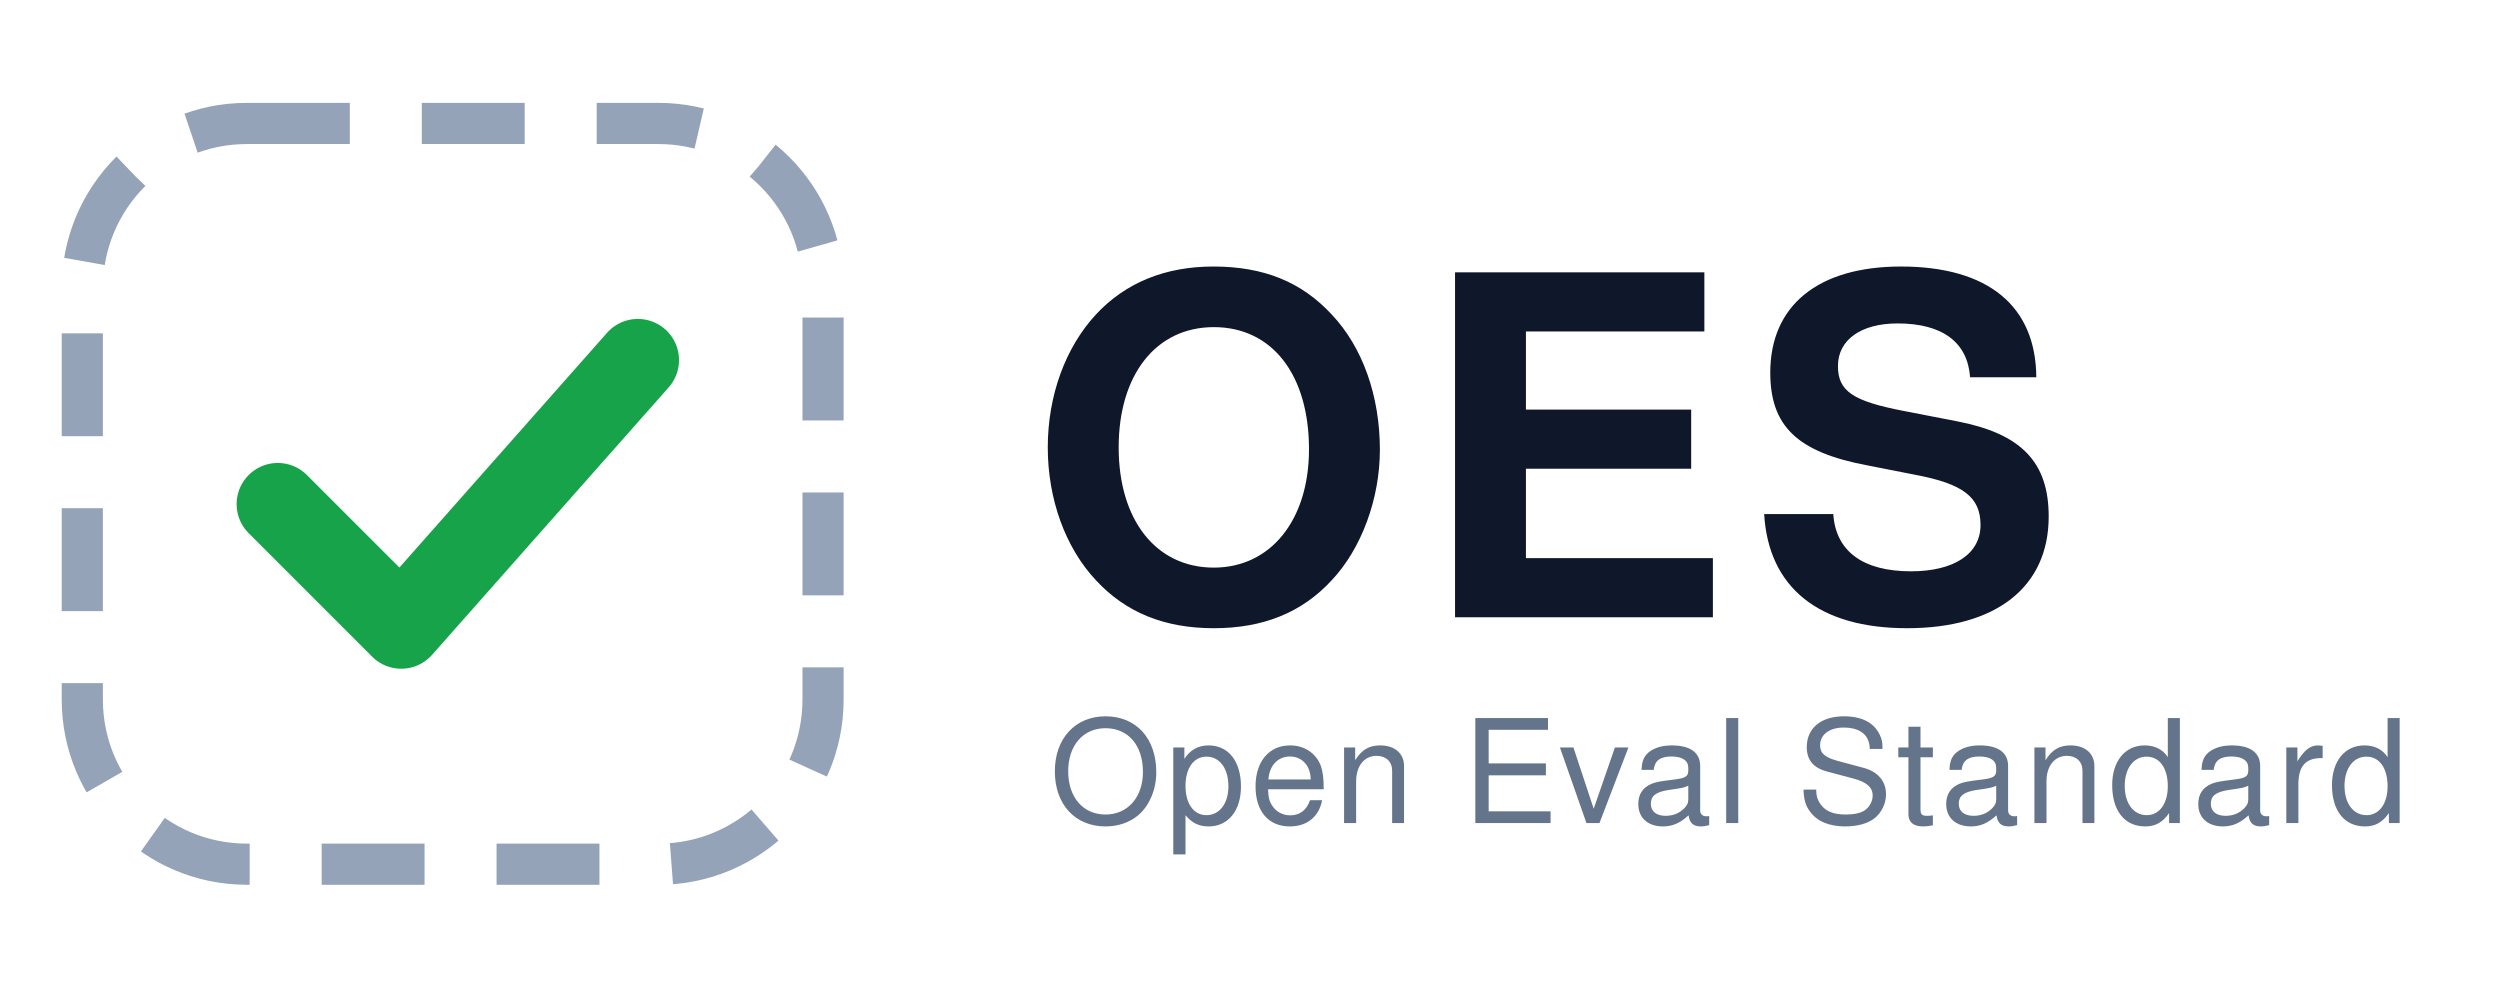
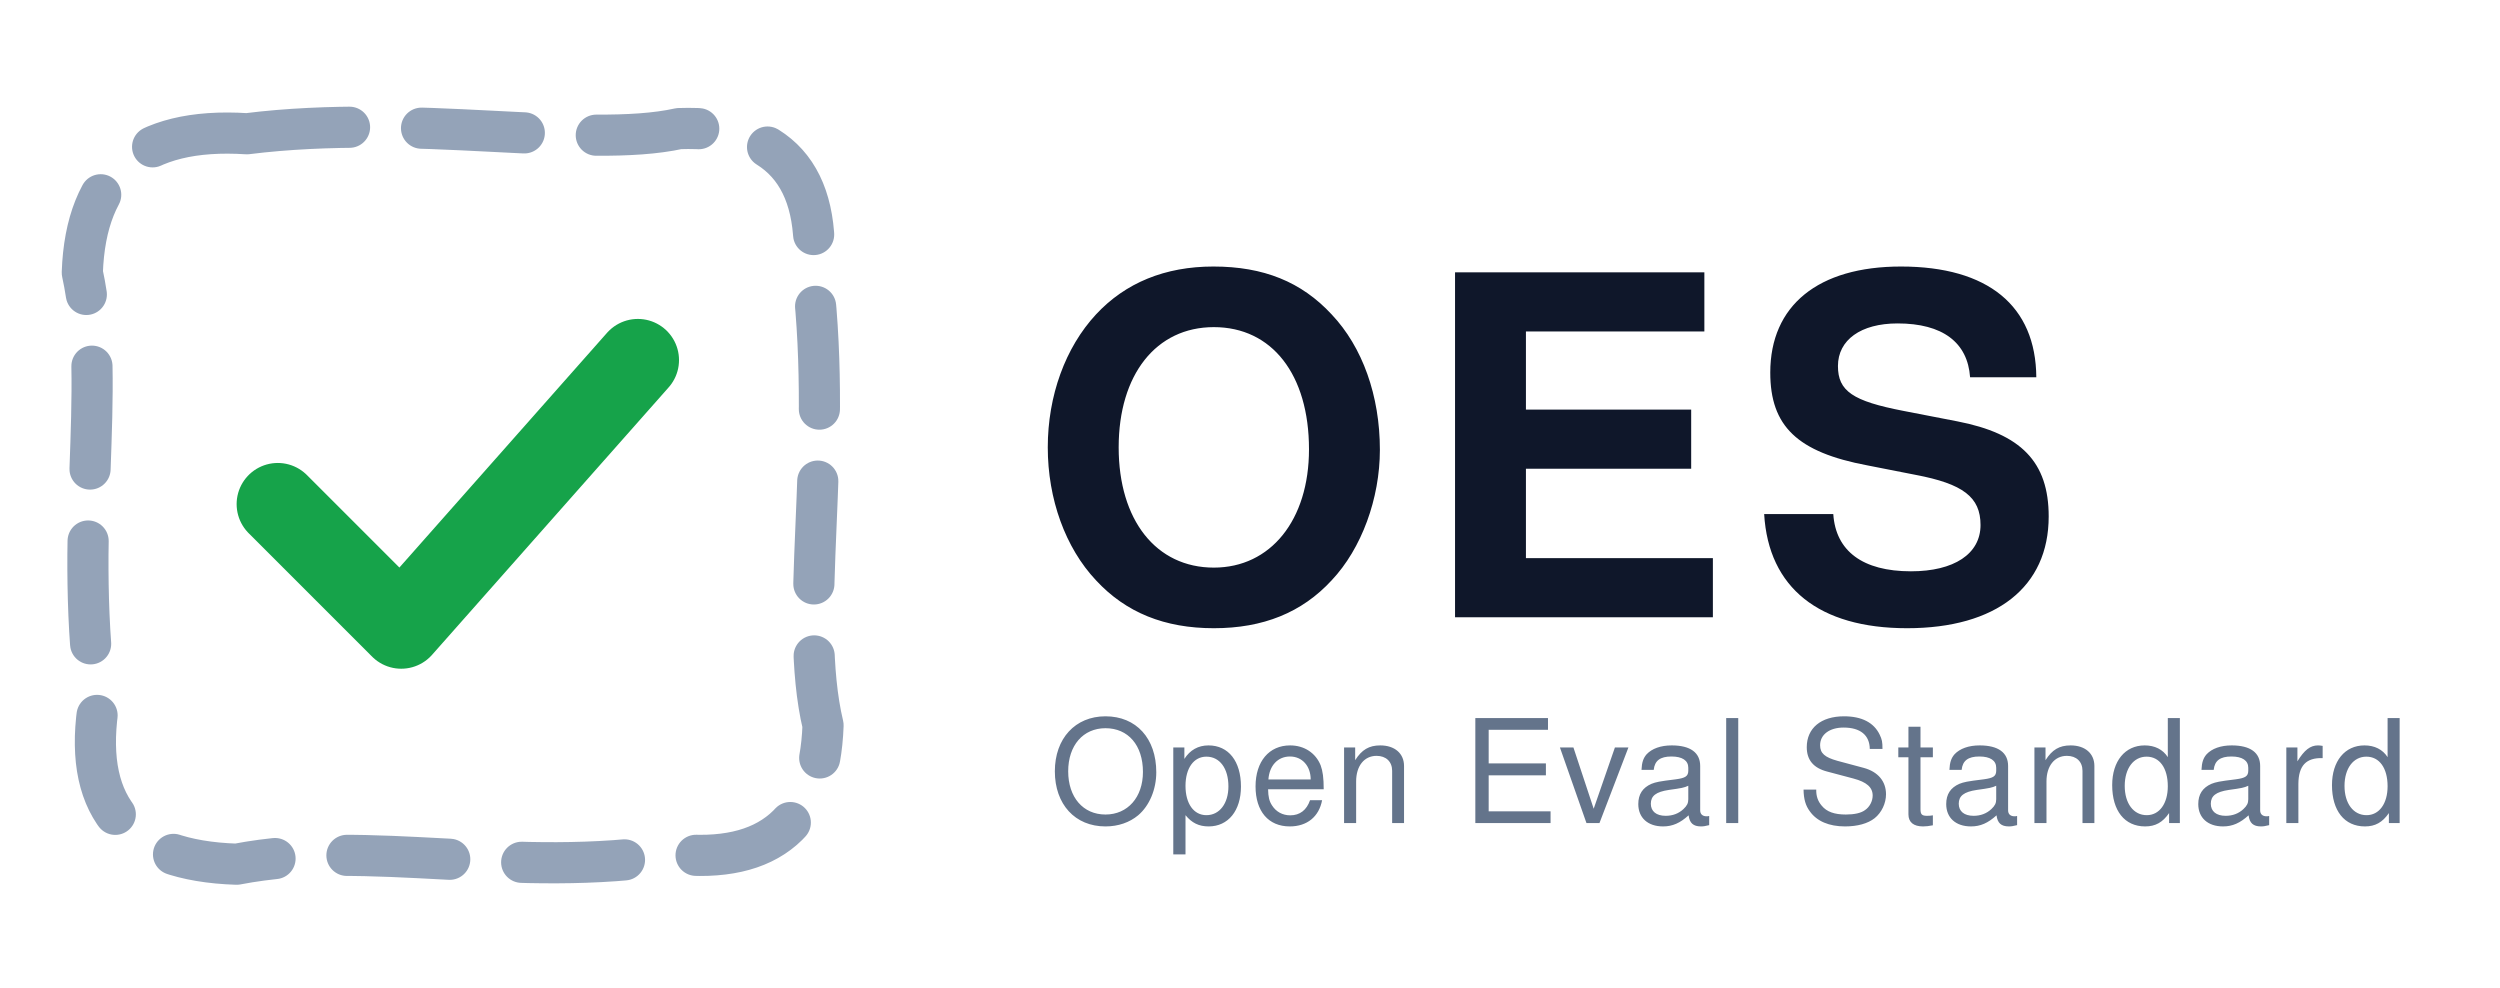
<svg xmlns="http://www.w3.org/2000/svg" width="243" height="96" viewBox="0 0 243 96" role="img" aria-label="OES, Open Eval Standard">
-   <rect x="8" y="12" width="72" height="72" rx="16" fill="none" stroke="#94a3b8" stroke-width="4" stroke-dasharray="10 7" />
+   <path d="M 24 13 C 40 11, 57 14.5, 66 12.5 Q 80.5 12, 79 27 C 81 44, 77.5 60, 80 70.5 Q 79.5 84.5, 65.5 83 C 50 85.5, 36 81.5, 23 84 Q 7.5 83.5, 9.5 69 C 7 52, 10.5 38, 8 26.5 Q 8.5 12, 24 13 Z" fill="none" stroke="#94a3b8" stroke-width="4" stroke-linecap="round" stroke-linejoin="round" stroke-dasharray="10 7" />
  <path d="M 27 49 L 39 61 L 62 35" fill="none" stroke="#16a34a" stroke-width="8" stroke-linecap="round" stroke-linejoin="round" />
  <text x="100" y="60" font-family="-apple-system, BlinkMacSystemFont, 'Segoe UI', Helvetica, Arial, sans-serif" font-size="46" font-weight="800" letter-spacing="2" fill="#0f172a">OES</text>
  <text x="102" y="80" font-family="-apple-system, BlinkMacSystemFont, 'Segoe UI', Helvetica, Arial, sans-serif" font-size="14" font-weight="500" letter-spacing="0.4" fill="#64748b">Open Eval Standard</text>
</svg>
